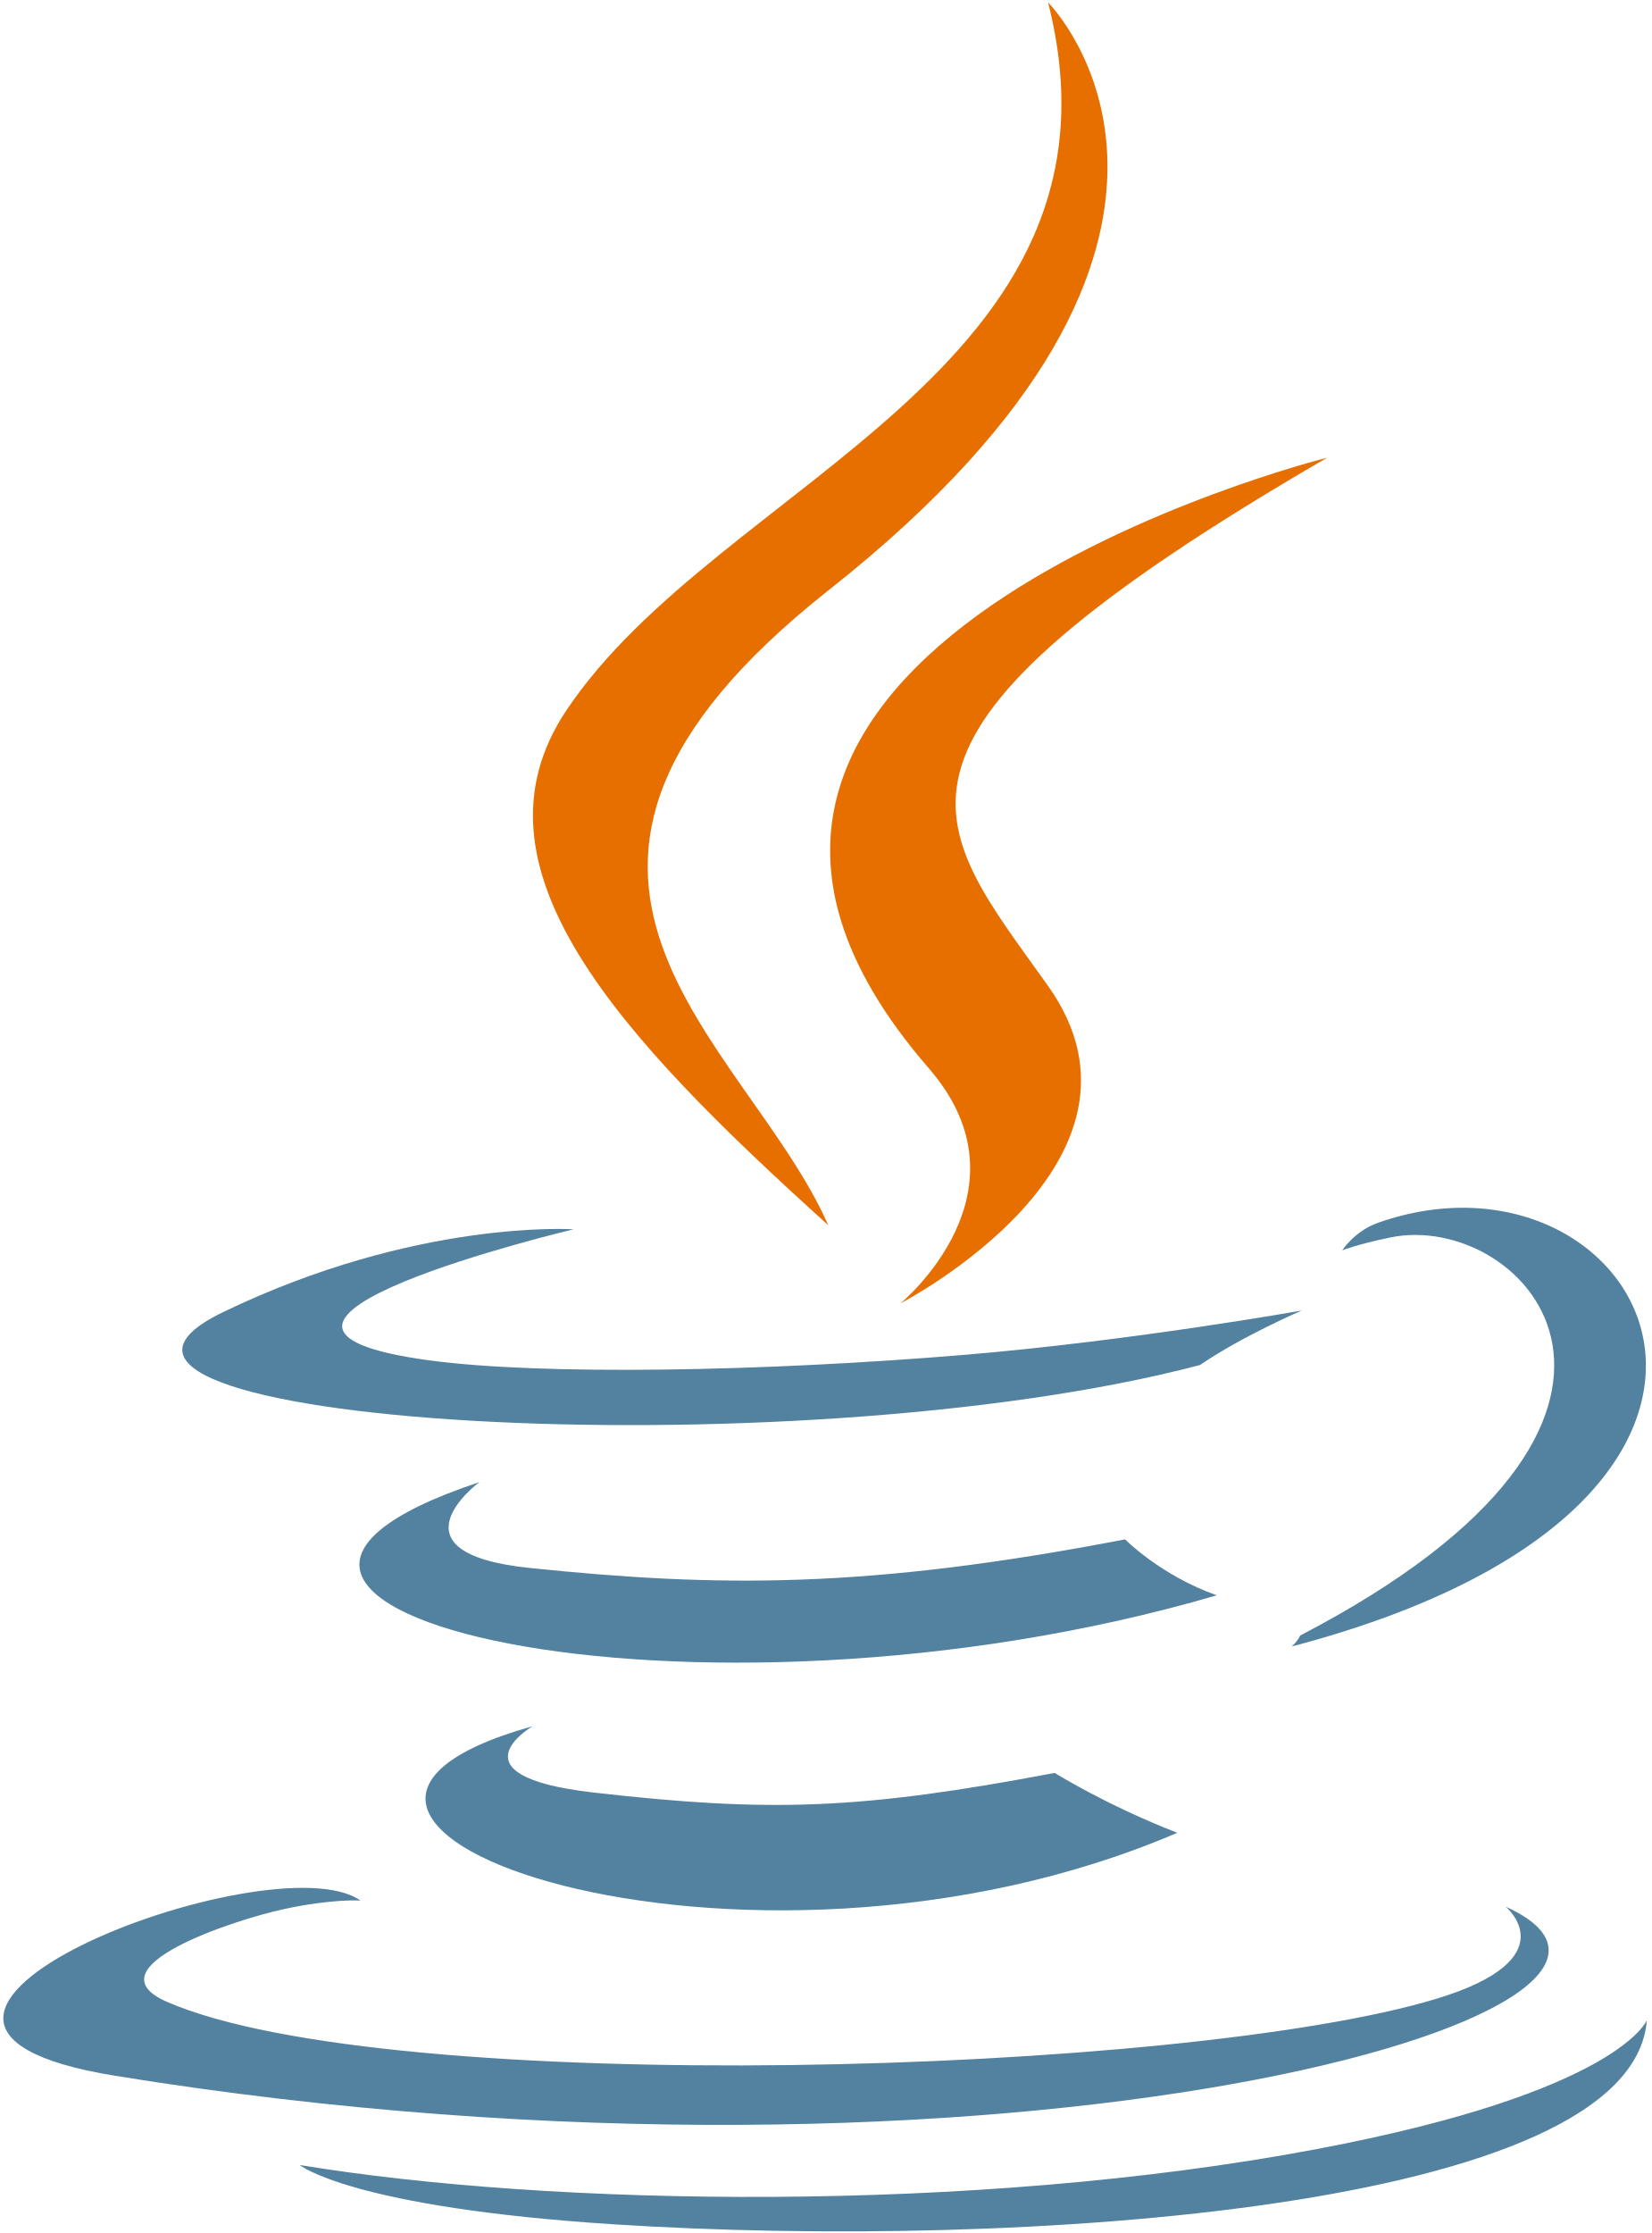
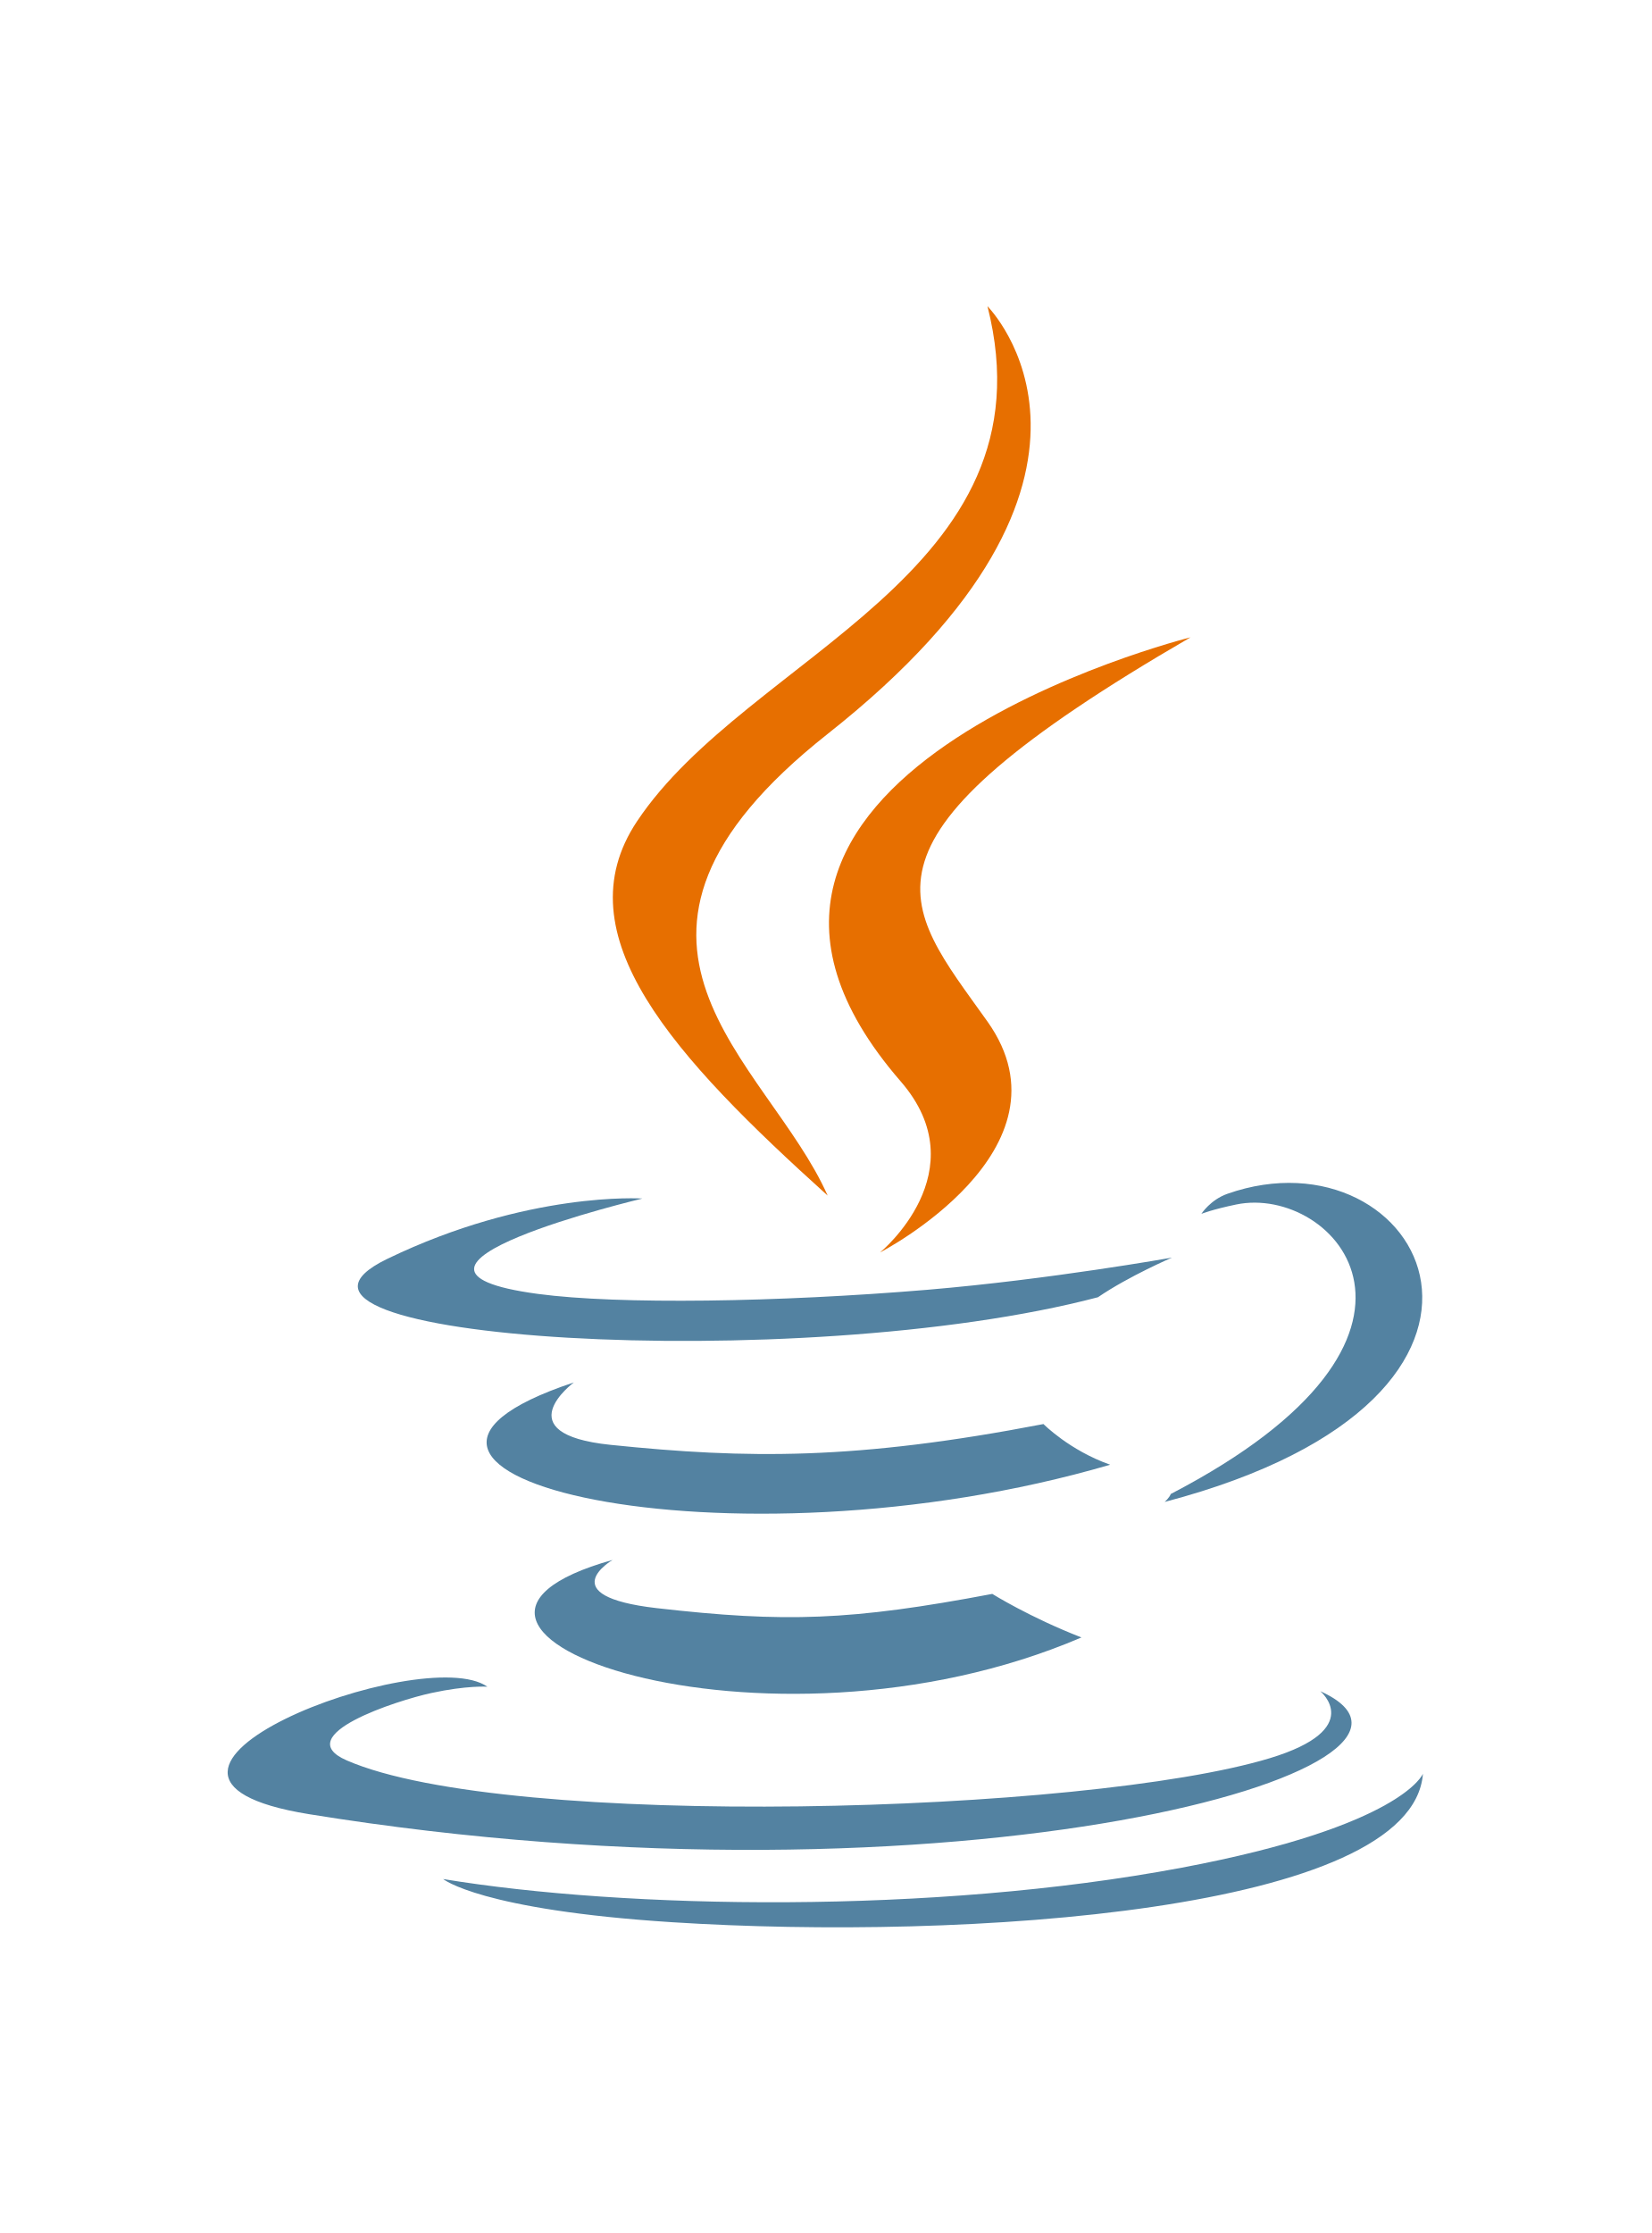
- <svg xmlns="http://www.w3.org/2000/svg" width="256" height="346" viewBox="0 0 256 346" fill="none">
+ <svg xmlns="http://www.w3.org/2000/svg" width="256" height="346" viewBox="-48 -48 352 442" fill="none">
  <path d="M82.554 267.473C82.554 267.473 69.355 275.148 91.947 277.745C119.315 280.868 133.303 280.42 163.464 274.711C163.464 274.711 171.393 279.683 182.467 283.99C114.855 312.967 29.448 282.311 82.554 267.473Z" fill="#5382A1" />
  <path d="M74.292 229.658C74.292 229.658 59.489 240.616 82.097 242.954C111.333 245.971 134.421 246.217 174.373 238.524C174.373 238.524 179.899 244.126 188.588 247.19C106.841 271.094 15.79 249.075 74.292 229.658Z" fill="#5382A1" />
  <path d="M143.941 165.514C160.601 184.694 139.564 201.954 139.564 201.954C139.564 201.954 181.866 180.117 162.439 152.772C144.294 127.27 130.38 114.6 205.706 70.913C205.706 70.913 87.469 100.443 143.941 165.514Z" fill="#E76F00" />
  <path d="M233.364 295.442C233.364 295.442 243.131 303.489 222.607 309.715C183.581 321.538 60.175 325.108 25.893 310.186C13.57 304.825 36.679 297.385 43.949 295.824C51.53 294.18 55.863 294.487 55.863 294.487C42.158 284.832 -32.72 313.444 17.828 321.637C155.681 343.993 269.121 311.571 233.364 295.442Z" fill="#5382A1" />
  <path d="M88.901 190.479C88.901 190.479 26.129 205.389 66.672 210.803C83.79 213.095 117.916 212.576 149.702 209.913C175.68 207.721 201.765 203.062 201.765 203.062C201.765 203.062 192.605 206.985 185.978 211.51C122.234 228.275 -0.908 220.476 34.543 203.327C64.524 188.835 88.901 190.479 88.901 190.479Z" fill="#5382A1" />
  <path d="M201.506 253.422C266.305 219.75 236.345 187.392 215.433 191.751C210.307 192.818 208.022 193.742 208.022 193.742C208.022 193.742 209.925 190.761 213.559 189.471C254.929 174.927 286.746 232.368 200.204 255.119C200.204 255.12 201.207 254.223 201.506 253.422Z" fill="#5382A1" />
  <path d="M162.438 0.371C162.438 0.371 198.325 36.27 128.401 91.472C72.33 135.753 115.615 161.001 128.378 189.848C95.648 160.318 71.629 134.322 87.743 110.128C111.395 74.613 176.918 57.394 162.438 0.371Z" fill="#E76F00" />
  <path d="M95.268 344.665C157.467 348.647 252.98 342.456 255.242 313.025C255.242 313.025 250.894 324.182 203.838 333.043C150.751 343.033 85.274 341.867 46.44 335.464C46.44 335.463 54.389 342.044 95.268 344.665Z" fill="#5382A1" />
</svg>
